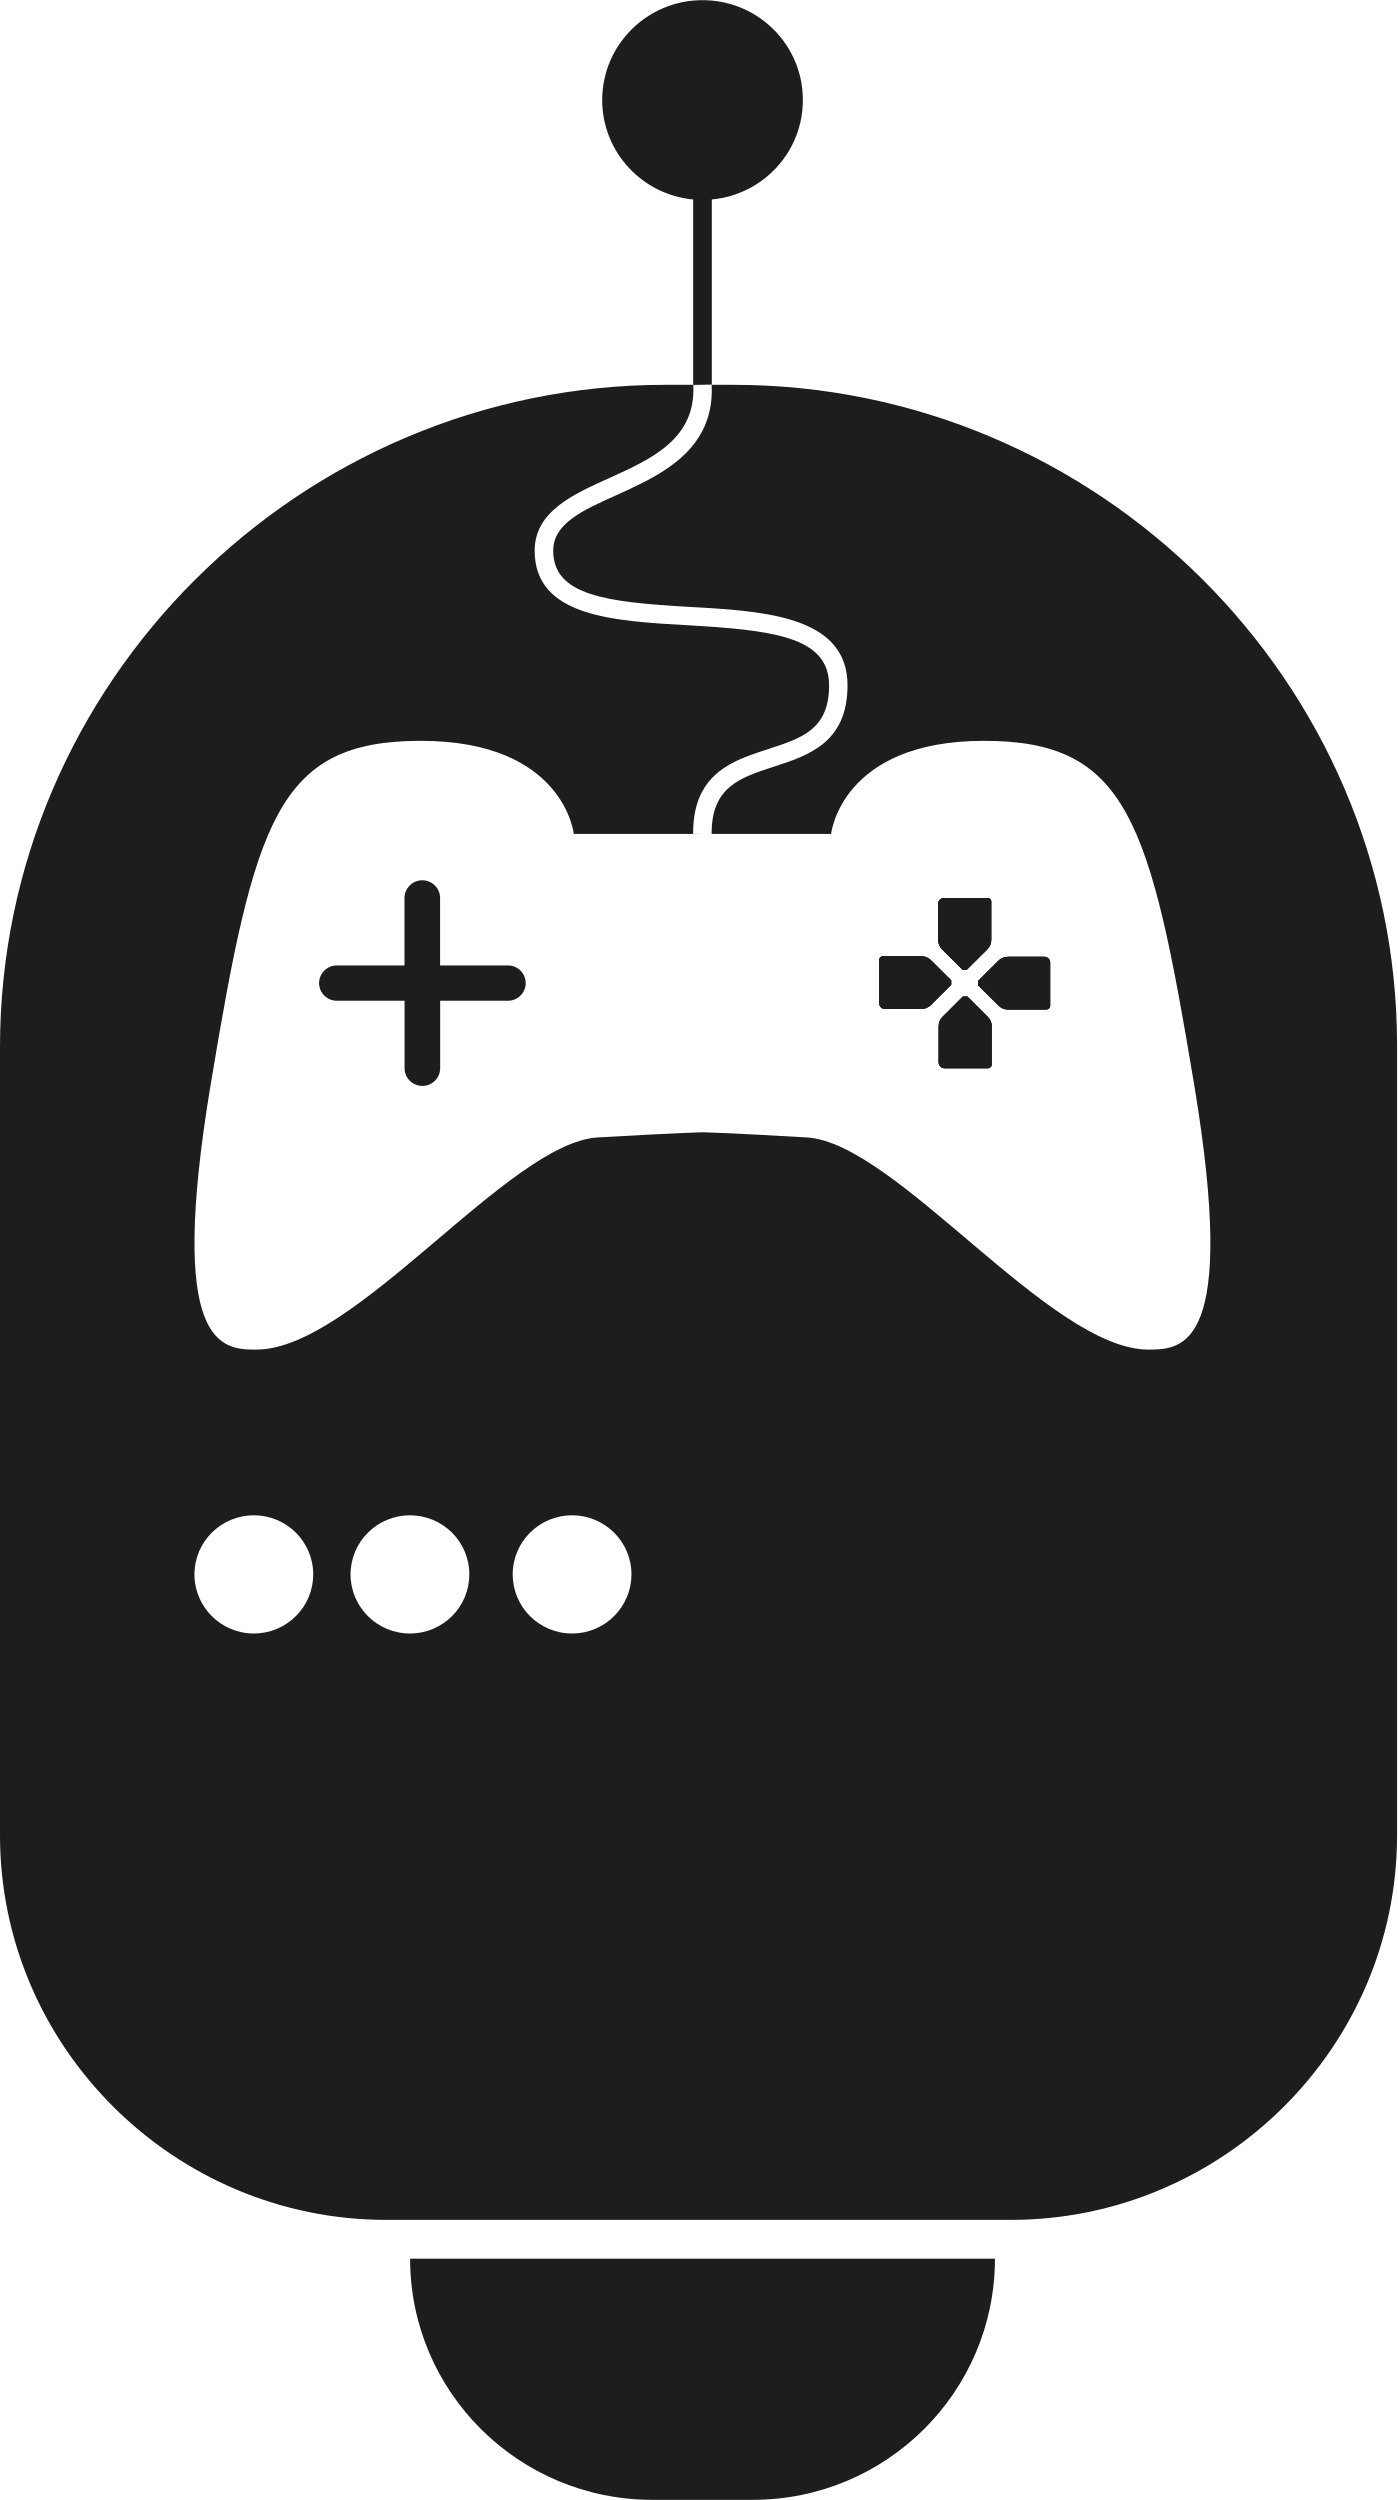
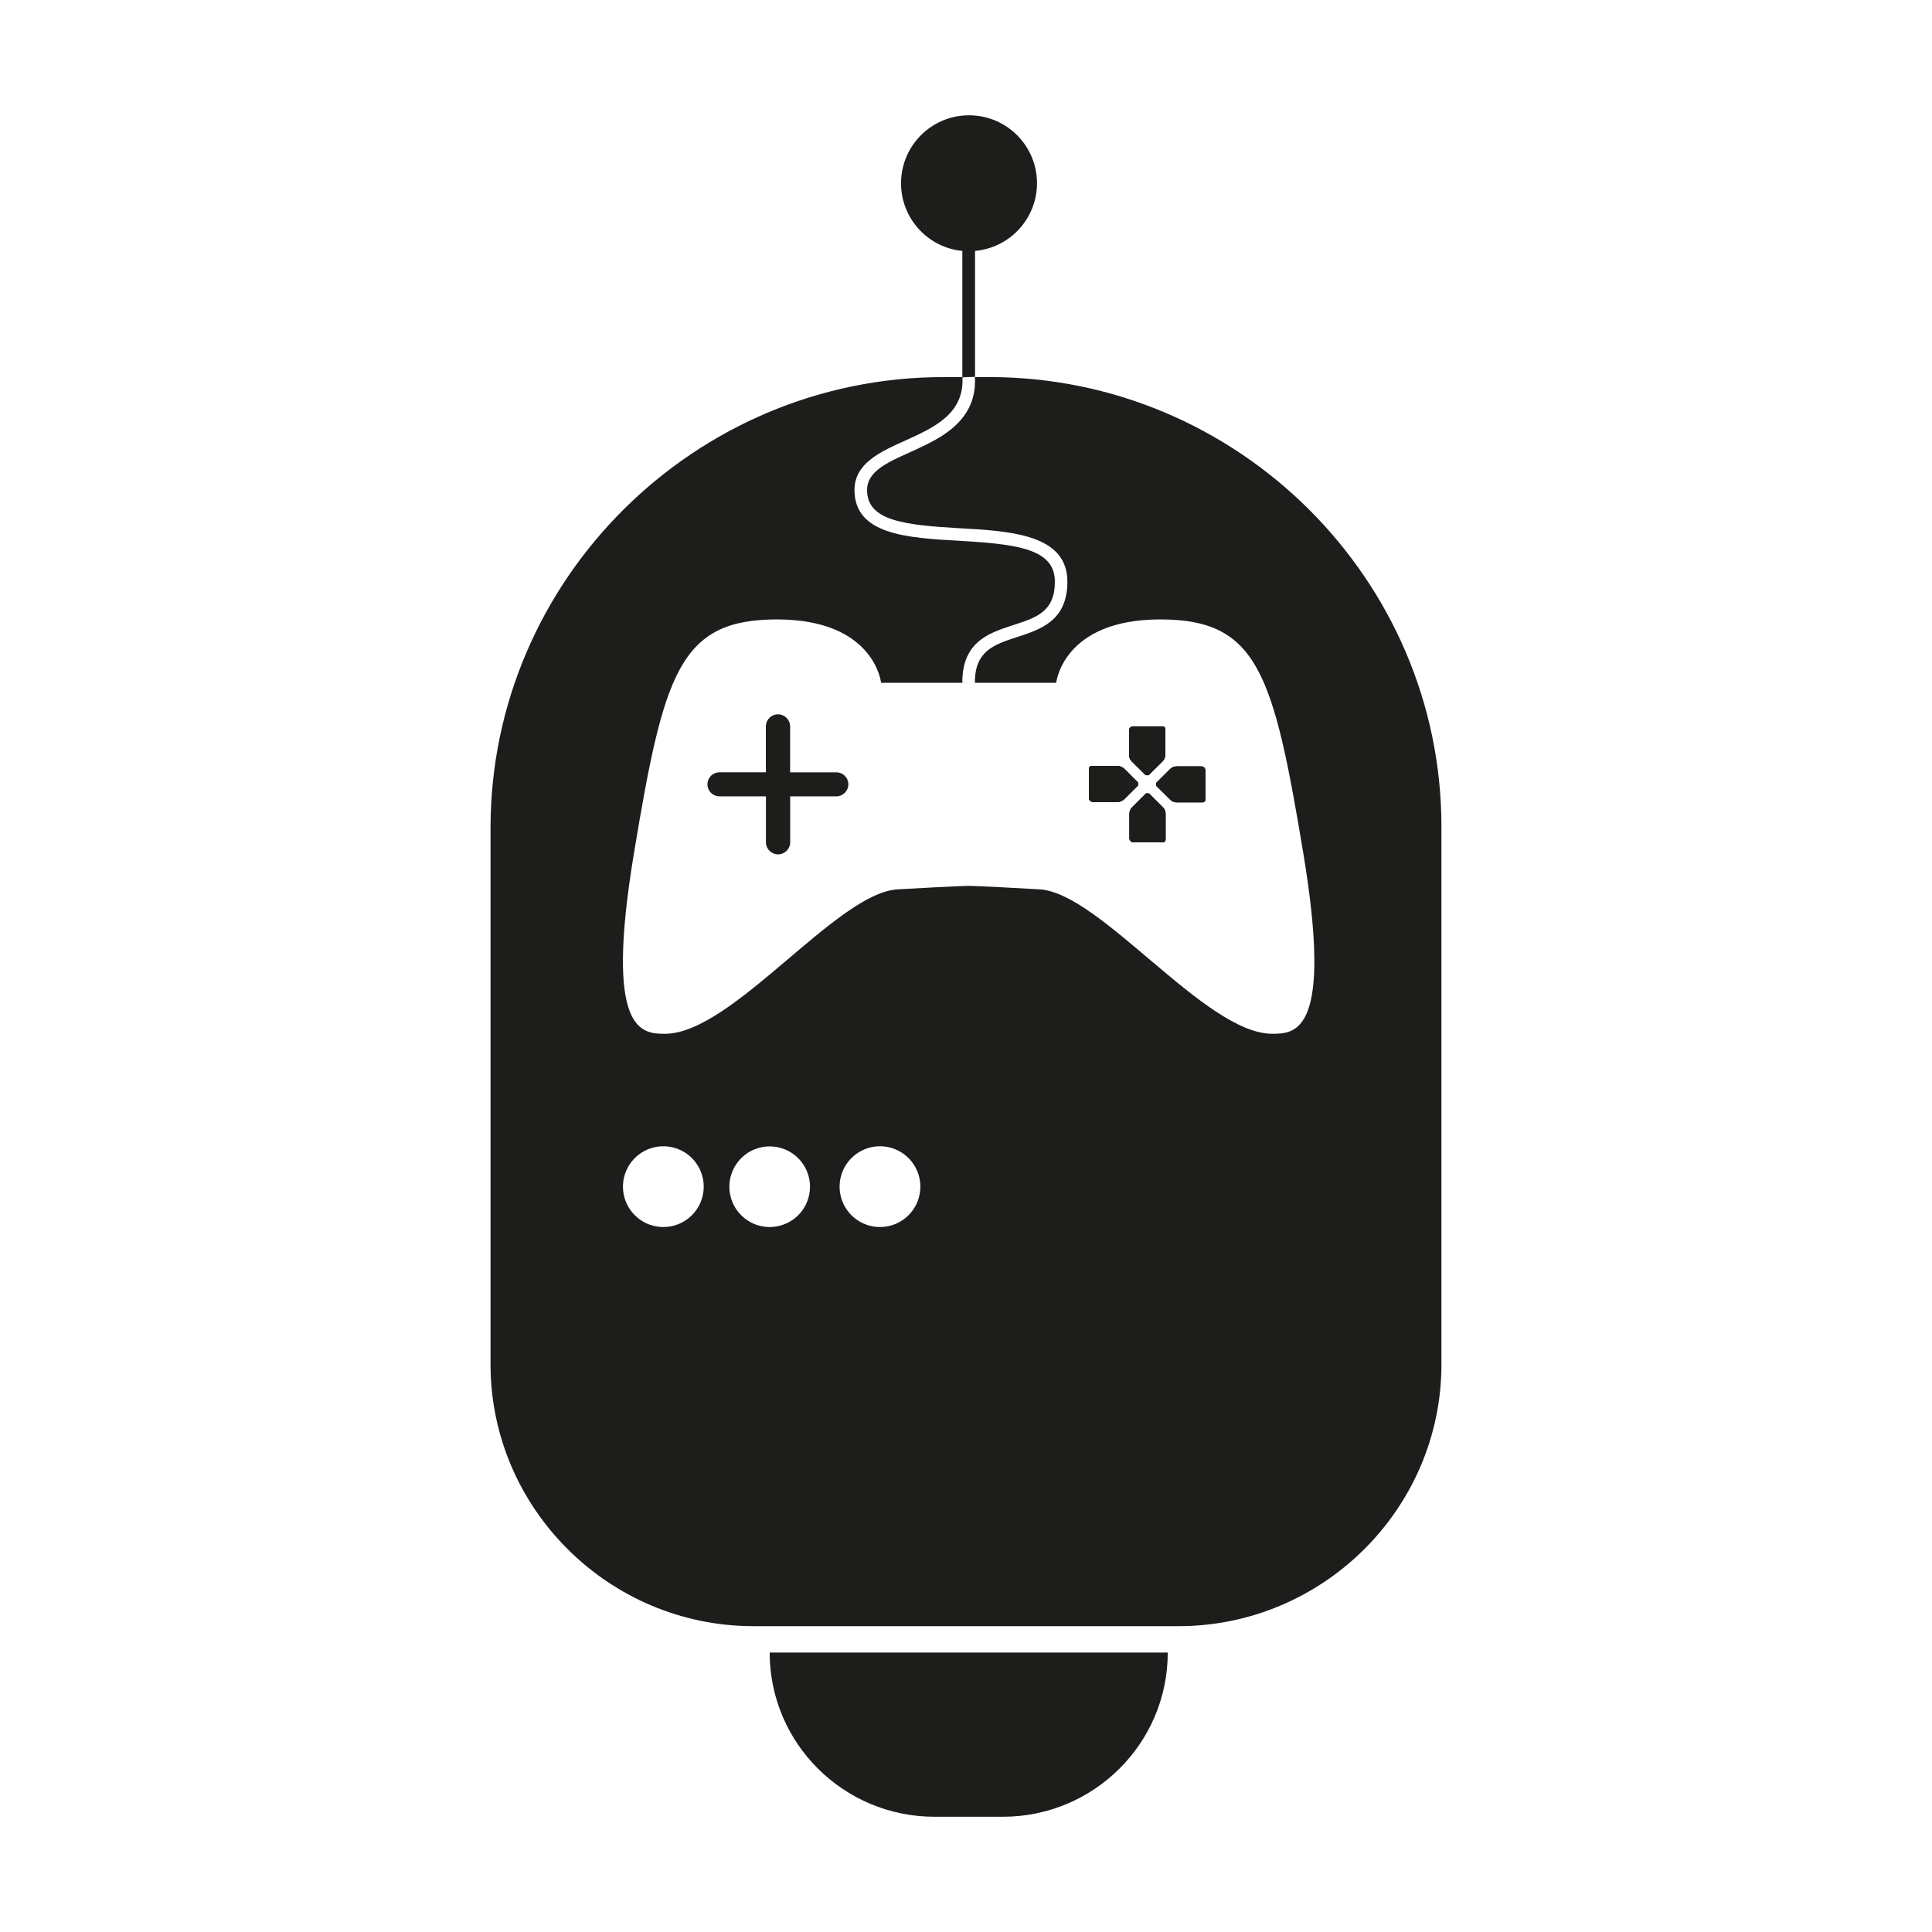
- <svg xmlns="http://www.w3.org/2000/svg" width="76pt" height="136pt" viewBox="0 0 76 136" version="1.1">
+ <svg xmlns="http://www.w3.org/2000/svg" id="Layer_1" data-name="Layer 1" viewBox="0 0 2000 2000">
+   <defs>
+     <style>.cls-1{fill:#1d1d1b;}</style>
+   </defs>
  <g id="surface1">
-     <path style=" stroke:none;fill-rule:nonzero;fill:rgb(11.373%,11.373%,10.588%);fill-opacity:1;" d="M 38.215 63.277 L 38.105 63.258 " />
-     <path style=" stroke:none;fill-rule:nonzero;fill:rgb(11.373%,11.373%,10.588%);fill-opacity:1;" d="M 38.105 63.258 L 37.996 63.277 " />
-     <path style=" stroke:none;fill-rule:nonzero;fill:rgb(11.373%,11.373%,10.588%);fill-opacity:1;" d="M 22.305 122.871 L 54.125 122.871 C 54.125 130.117 48.223 135.992 40.941 135.992 L 35.492 135.992 C 28.211 135.992 22.309 130.117 22.309 122.871 Z M 22.305 122.871 " />
-     <path style=" stroke:none;fill-rule:nonzero;fill:rgb(11.373%,11.373%,10.588%);fill-opacity:1;" d="M 50.633 52.227 C 50.496 52.094 50.312 52.02 50.121 52.02 L 48.027 52.02 C 47.973 52.02 47.922 52.039 47.887 52.074 C 47.848 52.113 47.828 52.164 47.828 52.215 L 47.828 54.574 C 47.828 54.66 47.859 54.738 47.922 54.801 C 47.98 54.859 48.062 54.891 48.148 54.891 L 50.117 54.891 C 50.312 54.891 50.5 54.812 50.637 54.676 L 51.746 53.57 L 51.746 53.336 Z M 53.723 48.852 L 51.352 48.852 C 51.176 48.852 51.035 48.992 51.035 49.168 L 51.035 51.129 C 51.035 51.324 51.113 51.508 51.25 51.648 L 52.359 52.75 L 52.598 52.75 L 53.711 51.641 C 53.844 51.508 53.922 51.328 53.926 51.137 L 53.926 49.047 C 53.926 48.996 53.902 48.945 53.863 48.906 C 53.824 48.871 53.773 48.852 53.723 48.852 Z M 53.738 55.32 L 52.625 54.211 L 52.387 54.211 L 52.164 54.434 L 51.277 55.316 C 51.141 55.449 51.062 55.637 51.062 55.828 L 51.062 57.797 C 51.066 57.969 51.203 58.109 51.379 58.113 L 53.754 58.113 C 53.863 58.113 53.949 58.023 53.949 57.914 L 53.949 55.824 C 53.949 55.633 53.875 55.453 53.734 55.32 Z M 56.809 52.047 L 54.84 52.047 C 54.645 52.043 54.457 52.121 54.32 52.258 L 53.211 53.363 L 53.211 53.605 L 54.324 54.703 C 54.457 54.844 54.641 54.918 54.836 54.918 L 56.93 54.918 C 57.039 54.914 57.125 54.828 57.129 54.719 L 57.129 52.363 C 57.129 52.277 57.094 52.199 57.035 52.137 C 56.977 52.078 56.895 52.043 56.809 52.047 Z M 56.809 52.047 L 54.84 52.047 C 54.645 52.043 54.457 52.121 54.32 52.258 L 53.211 53.363 L 53.211 53.605 L 54.324 54.703 C 54.457 54.844 54.641 54.918 54.836 54.918 L 56.93 54.918 C 57.039 54.914 57.125 54.828 57.129 54.719 L 57.129 52.363 C 57.129 52.277 57.094 52.199 57.035 52.137 C 56.977 52.078 56.895 52.043 56.809 52.047 Z M 53.738 55.32 L 52.625 54.211 L 52.387 54.211 L 52.164 54.434 L 51.277 55.316 C 51.141 55.449 51.062 55.637 51.062 55.828 L 51.062 57.797 C 51.066 57.969 51.203 58.109 51.379 58.113 L 53.754 58.113 C 53.863 58.113 53.949 58.023 53.949 57.914 L 53.949 55.824 C 53.949 55.633 53.875 55.453 53.734 55.32 Z M 53.723 48.852 L 51.352 48.852 C 51.176 48.852 51.035 48.992 51.035 49.168 L 51.035 51.129 C 51.035 51.324 51.113 51.508 51.25 51.648 L 52.359 52.75 L 52.598 52.75 L 53.711 51.641 C 53.844 51.508 53.922 51.328 53.926 51.137 L 53.926 49.047 C 53.926 48.996 53.902 48.945 53.863 48.906 C 53.824 48.871 53.773 48.852 53.723 48.852 Z M 50.633 52.227 C 50.496 52.094 50.312 52.02 50.121 52.02 L 48.027 52.02 C 47.973 52.02 47.922 52.039 47.887 52.074 C 47.848 52.113 47.828 52.164 47.828 52.215 L 47.828 54.574 C 47.828 54.66 47.863 54.738 47.922 54.801 C 47.98 54.859 48.062 54.891 48.148 54.891 L 50.117 54.891 C 50.312 54.891 50.5 54.812 50.637 54.676 L 51.746 53.57 L 51.746 53.336 Z M 37.707 45.367 L 38.215 45.367 Z M 50.633 52.227 C 50.496 52.094 50.312 52.02 50.121 52.02 L 48.027 52.02 C 47.973 52.02 47.922 52.039 47.887 52.074 C 47.848 52.113 47.828 52.164 47.828 52.215 L 47.828 54.574 C 47.828 54.66 47.859 54.738 47.922 54.801 C 47.98 54.859 48.062 54.891 48.148 54.891 L 50.117 54.891 C 50.312 54.891 50.5 54.812 50.637 54.676 L 51.746 53.57 L 51.746 53.336 Z M 53.723 48.852 L 51.352 48.852 C 51.176 48.852 51.035 48.992 51.035 49.168 L 51.035 51.129 C 51.035 51.324 51.113 51.508 51.25 51.648 L 52.359 52.75 L 52.598 52.75 L 53.711 51.641 C 53.844 51.508 53.922 51.328 53.926 51.137 L 53.926 49.047 C 53.926 48.996 53.902 48.945 53.863 48.906 C 53.824 48.871 53.773 48.852 53.723 48.852 Z M 53.738 55.32 L 52.625 54.211 L 52.387 54.211 L 52.164 54.434 L 51.277 55.316 C 51.141 55.449 51.062 55.637 51.062 55.828 L 51.062 57.797 C 51.066 57.969 51.203 58.109 51.379 58.113 L 53.754 58.113 C 53.863 58.113 53.949 58.023 53.949 57.914 L 53.949 55.824 C 53.949 55.633 53.875 55.453 53.734 55.32 Z M 56.809 52.047 L 54.84 52.047 C 54.645 52.043 54.457 52.121 54.32 52.258 L 53.211 53.363 L 53.211 53.605 L 54.324 54.703 C 54.457 54.844 54.641 54.918 54.836 54.918 L 56.93 54.918 C 57.039 54.914 57.125 54.828 57.129 54.719 L 57.129 52.363 C 57.129 52.277 57.094 52.199 57.035 52.137 C 56.977 52.078 56.895 52.043 56.809 52.047 Z M 56.809 52.047 L 54.84 52.047 C 54.645 52.043 54.457 52.121 54.32 52.258 L 53.211 53.363 L 53.211 53.605 L 54.324 54.703 C 54.457 54.844 54.641 54.918 54.836 54.918 L 56.93 54.918 C 57.039 54.914 57.125 54.828 57.129 54.719 L 57.129 52.363 C 57.129 52.277 57.094 52.199 57.035 52.137 C 56.977 52.078 56.895 52.043 56.809 52.047 Z M 53.738 55.32 L 52.625 54.211 L 52.387 54.211 L 52.164 54.434 L 51.277 55.316 C 51.141 55.449 51.062 55.637 51.062 55.828 L 51.062 57.797 C 51.066 57.969 51.203 58.109 51.379 58.113 L 53.754 58.113 C 53.863 58.113 53.949 58.023 53.949 57.914 L 53.949 55.824 C 53.949 55.633 53.875 55.453 53.734 55.32 Z M 53.723 48.852 L 51.352 48.852 C 51.176 48.852 51.035 48.992 51.035 49.168 L 51.035 51.129 C 51.035 51.324 51.113 51.508 51.25 51.648 L 52.359 52.75 L 52.598 52.75 L 53.711 51.641 C 53.844 51.508 53.922 51.328 53.926 51.137 L 53.926 49.047 C 53.926 48.996 53.902 48.945 53.863 48.906 C 53.824 48.871 53.773 48.852 53.723 48.852 Z M 50.633 52.227 C 50.496 52.094 50.312 52.02 50.121 52.02 L 48.027 52.02 C 47.973 52.02 47.922 52.039 47.887 52.074 C 47.848 52.113 47.828 52.164 47.828 52.215 L 47.828 54.574 C 47.828 54.66 47.863 54.738 47.922 54.801 C 47.98 54.859 48.062 54.891 48.148 54.891 L 50.117 54.891 C 50.312 54.891 50.5 54.812 50.637 54.676 L 51.746 53.57 L 51.746 53.336 Z M 37.707 45.367 L 38.215 45.367 Z M 56.809 52.047 L 54.84 52.047 C 54.645 52.043 54.457 52.121 54.316 52.258 L 53.211 53.363 L 53.211 53.605 L 54.324 54.703 C 54.457 54.844 54.641 54.918 54.836 54.918 L 56.93 54.918 C 57.039 54.914 57.125 54.828 57.129 54.719 L 57.129 52.363 C 57.129 52.277 57.094 52.199 57.035 52.137 C 56.977 52.078 56.895 52.043 56.809 52.047 Z M 53.734 55.32 L 52.621 54.211 L 52.383 54.211 L 51.277 55.316 C 51.137 55.449 51.062 55.637 51.062 55.828 L 51.062 57.797 C 51.062 57.969 51.203 58.109 51.379 58.113 L 53.75 58.113 C 53.859 58.113 53.949 58.023 53.949 57.914 L 53.949 55.824 C 53.949 55.633 53.871 55.453 53.734 55.32 Z M 53.719 48.852 L 51.352 48.852 C 51.176 48.852 51.035 48.992 51.031 49.168 L 51.031 51.129 C 51.035 51.324 51.113 51.508 51.25 51.648 L 52.359 52.75 L 52.598 52.75 L 53.711 51.641 C 53.844 51.508 53.922 51.328 53.922 51.137 L 53.922 49.047 C 53.922 48.996 53.902 48.945 53.863 48.906 C 53.824 48.871 53.773 48.852 53.723 48.852 Z M 50.633 52.227 C 50.496 52.094 50.312 52.02 50.121 52.02 L 48.027 52.02 C 47.973 52.02 47.922 52.039 47.887 52.074 C 47.848 52.113 47.828 52.164 47.828 52.215 L 47.828 54.574 C 47.828 54.66 47.859 54.738 47.922 54.801 C 47.98 54.859 48.062 54.891 48.148 54.891 L 50.117 54.891 C 50.312 54.891 50.5 54.812 50.637 54.676 L 51.746 53.57 L 51.746 53.336 Z M 50.633 52.227 C 50.496 52.094 50.312 52.02 50.121 52.02 L 48.027 52.02 C 47.973 52.02 47.922 52.039 47.887 52.074 C 47.848 52.113 47.828 52.164 47.828 52.215 L 47.828 54.574 C 47.828 54.66 47.859 54.738 47.922 54.801 C 47.98 54.859 48.062 54.891 48.148 54.891 L 50.117 54.891 C 50.312 54.891 50.5 54.812 50.637 54.676 L 51.746 53.57 L 51.746 53.336 Z M 53.723 48.852 L 51.352 48.852 C 51.176 48.852 51.035 48.992 51.035 49.168 L 51.035 51.129 C 51.035 51.324 51.113 51.508 51.25 51.648 L 52.359 52.75 L 52.598 52.75 L 53.711 51.641 C 53.844 51.508 53.922 51.328 53.926 51.137 L 53.926 49.047 C 53.926 48.996 53.902 48.945 53.863 48.906 C 53.824 48.871 53.773 48.852 53.723 48.852 Z M 53.738 55.32 L 52.625 54.211 L 52.387 54.211 L 52.164 54.434 L 51.277 55.316 C 51.141 55.449 51.062 55.637 51.062 55.828 L 51.062 57.797 C 51.066 57.969 51.203 58.109 51.379 58.113 L 53.754 58.113 C 53.863 58.113 53.949 58.023 53.949 57.914 L 53.949 55.824 C 53.949 55.633 53.875 55.453 53.734 55.32 Z M 56.809 52.047 L 54.84 52.047 C 54.645 52.043 54.457 52.121 54.32 52.258 L 53.211 53.363 L 53.211 53.605 L 54.324 54.703 C 54.457 54.844 54.641 54.918 54.836 54.918 L 56.93 54.918 C 57.039 54.914 57.125 54.828 57.129 54.719 L 57.129 52.363 C 57.129 52.277 57.094 52.199 57.035 52.137 C 56.977 52.078 56.895 52.043 56.809 52.047 Z M 56.809 52.047 L 54.84 52.047 C 54.645 52.043 54.457 52.121 54.32 52.258 L 53.211 53.363 L 53.211 53.605 L 54.324 54.703 C 54.457 54.844 54.641 54.918 54.836 54.918 L 56.93 54.918 C 57.039 54.914 57.125 54.828 57.129 54.719 L 57.129 52.363 C 57.129 52.277 57.094 52.199 57.035 52.137 C 56.977 52.078 56.895 52.043 56.809 52.047 Z M 53.738 55.32 L 52.625 54.211 L 52.387 54.211 L 52.164 54.434 L 51.277 55.316 C 51.141 55.449 51.062 55.637 51.062 55.828 L 51.062 57.797 C 51.066 57.969 51.203 58.109 51.379 58.113 L 53.754 58.113 C 53.863 58.113 53.949 58.023 53.949 57.914 L 53.949 55.824 C 53.949 55.633 53.875 55.453 53.734 55.32 Z M 53.723 48.852 L 51.352 48.852 C 51.176 48.852 51.035 48.992 51.035 49.168 L 51.035 51.129 C 51.035 51.324 51.113 51.508 51.25 51.648 L 52.359 52.75 L 52.598 52.75 L 53.711 51.641 C 53.844 51.508 53.922 51.328 53.926 51.137 L 53.926 49.047 C 53.926 48.996 53.902 48.945 53.863 48.906 C 53.824 48.871 53.773 48.852 53.723 48.852 Z M 50.633 52.227 C 50.496 52.094 50.312 52.02 50.121 52.02 L 48.027 52.02 C 47.973 52.02 47.922 52.039 47.887 52.074 C 47.848 52.113 47.828 52.164 47.828 52.215 L 47.828 54.574 C 47.828 54.66 47.863 54.738 47.922 54.801 C 47.98 54.859 48.062 54.891 48.148 54.891 L 50.117 54.891 C 50.312 54.891 50.5 54.812 50.637 54.676 L 51.746 53.57 L 51.746 53.336 Z M 50.633 52.227 " />
-     <path style=" stroke:none;fill-rule:nonzero;fill:rgb(11.373%,11.373%,10.588%);fill-opacity:1;" d="M 39.883 20.934 L 38.715 20.934 C 38.762 21.926 38.57 22.746 38.211 23.438 C 37.285 25.238 35.258 26.152 33.539 26.934 C 31.688 27.762 30.094 28.484 30.094 29.957 C 30.094 32.41 33.031 32.758 37.508 33.016 C 37.738 33.031 37.977 33.039 38.211 33.055 C 42.051 33.281 46.105 33.715 46.105 37.281 C 46.105 40.406 43.977 41.098 42.098 41.707 C 40.27 42.301 38.691 42.809 38.715 45.363 L 38.211 45.367 L 45.211 45.367 C 45.211 45.367 45.742 40.301 53.531 40.301 C 61.324 40.301 62.57 44.617 64.957 58.969 C 67.348 73.316 64.355 73.414 62.477 73.418 C 57.121 73.422 48.754 62.156 43.879 61.875 C 39 61.594 38.207 61.598 38.207 61.598 C 38.207 61.598 37.41 61.598 32.531 61.875 C 27.656 62.152 19.309 73.422 13.945 73.418 C 12.07 73.418 9.078 73.324 11.465 58.969 C 13.855 44.613 15.094 40.301 22.891 40.301 C 30.688 40.301 31.215 45.367 31.215 45.367 L 37.707 45.367 C 37.699 44.387 37.887 43.625 38.215 43.035 C 38.965 41.66 40.441 41.188 41.789 40.75 C 43.641 40.148 45.102 39.676 45.102 37.281 C 45.102 34.793 42.402 34.332 38.215 34.062 L 37.449 34.016 C 33.34 33.785 29.086 33.543 29.086 29.957 C 29.086 27.836 31.145 26.906 33.133 26.012 C 35.453 24.961 37.855 23.879 37.715 20.957 L 38.219 20.934 L 36.199 20.934 C 16.289 20.934 0 37.145 0 56.961 L 0 99.84 C 0 111.348 9.457 120.762 21.012 120.762 L 54.984 120.762 C 66.543 120.762 76 111.348 76 99.84 L 76 56.875 C 76 37.105 59.742 20.934 39.883 20.934 Z M 13.809 88.863 C 12.023 88.863 10.578 87.422 10.578 85.648 C 10.578 83.875 12.023 82.434 13.805 82.434 C 15.59 82.43 17.035 83.867 17.039 85.641 C 17.039 86.496 16.703 87.316 16.094 87.918 C 15.488 88.523 14.668 88.863 13.809 88.863 Z M 22.305 88.863 C 20.52 88.863 19.074 87.426 19.07 85.648 C 19.07 83.875 20.516 82.434 22.297 82.434 C 24.082 82.43 25.531 83.867 25.531 85.641 C 25.535 86.496 25.195 87.312 24.59 87.918 C 23.984 88.523 23.16 88.863 22.305 88.863 Z M 31.121 88.863 C 29.336 88.863 27.891 87.426 27.891 85.648 C 27.891 83.875 29.332 82.434 31.117 82.434 C 32.902 82.43 34.348 83.867 34.352 85.641 C 34.352 86.496 34.012 87.312 33.406 87.918 C 32.801 88.523 31.98 88.863 31.121 88.863 Z M 31.121 88.863 " />
-     <path style=" stroke:none;fill-rule:nonzero;fill:rgb(11.373%,11.373%,10.588%);fill-opacity:1;" d="M 38.215 45.367 L 37.711 45.375 L 37.711 45.367 Z M 38.215 45.367 " />
-     <path style=" stroke:none;fill-rule:nonzero;fill:rgb(11.373%,11.373%,10.588%);fill-opacity:1;" d="M 51.746 53.57 L 50.637 54.676 C 50.496 54.812 50.309 54.891 50.113 54.891 L 48.152 54.891 C 48.066 54.891 47.984 54.859 47.926 54.801 C 47.863 54.738 47.832 54.66 47.832 54.574 L 47.832 52.215 C 47.832 52.164 47.852 52.113 47.887 52.074 C 47.926 52.039 47.977 52.02 48.027 52.02 L 50.125 52.02 C 50.316 52.02 50.5 52.094 50.637 52.227 L 51.75 53.336 Z M 51.746 53.57 " />
-     <path style=" stroke:none;fill-rule:nonzero;fill:rgb(11.373%,11.373%,10.588%);fill-opacity:1;" d="M 51.25 51.648 C 51.113 51.508 51.035 51.324 51.031 51.129 L 51.031 49.168 C 51.035 48.992 51.176 48.852 51.352 48.852 L 53.723 48.852 C 53.773 48.852 53.824 48.871 53.863 48.906 C 53.902 48.945 53.926 48.996 53.926 49.047 L 53.926 51.137 C 53.922 51.328 53.844 51.508 53.711 51.641 L 52.598 52.75 L 52.359 52.75 Z M 51.25 51.648 " />
-     <path style=" stroke:none;fill-rule:nonzero;fill:rgb(11.373%,11.373%,10.588%);fill-opacity:1;" d="M 53.734 55.32 C 53.871 55.453 53.949 55.633 53.949 55.824 L 53.949 57.91 C 53.949 58.02 53.859 58.109 53.75 58.113 L 51.379 58.113 C 51.203 58.109 51.062 57.969 51.062 57.793 L 51.062 55.828 C 51.062 55.633 51.137 55.449 51.277 55.312 L 52.383 54.207 L 52.621 54.207 Z M 53.734 55.32 " />
-     <path style=" stroke:none;fill-rule:nonzero;fill:rgb(11.373%,11.373%,10.588%);fill-opacity:1;" d="M 57.129 52.363 L 57.129 54.719 C 57.125 54.828 57.039 54.914 56.93 54.918 L 54.836 54.918 C 54.641 54.918 54.457 54.844 54.324 54.703 L 53.211 53.602 L 53.211 53.363 L 54.316 52.262 C 54.457 52.125 54.645 52.047 54.84 52.051 L 56.809 52.051 C 56.984 52.047 57.125 52.188 57.129 52.363 Z M 57.129 52.363 " />
-     <path style=" stroke:none;fill-rule:nonzero;fill:rgb(11.373%,11.373%,10.588%);fill-opacity:1;" d="M 28.598 53.48 C 28.598 54.012 28.164 54.441 27.629 54.441 L 23.945 54.441 L 23.945 58.109 C 23.945 58.645 23.512 59.074 22.977 59.074 C 22.441 59.074 22.008 58.645 22.008 58.109 L 22.008 54.441 L 18.324 54.441 C 17.793 54.441 17.359 54.012 17.359 53.48 C 17.359 52.949 17.793 52.52 18.324 52.52 L 22.004 52.52 L 22.004 48.852 C 22.004 48.32 22.438 47.887 22.973 47.887 C 23.508 47.887 23.941 48.32 23.941 48.852 L 23.941 52.52 L 27.625 52.52 C 27.883 52.516 28.129 52.617 28.312 52.797 C 28.496 52.98 28.598 53.227 28.598 53.48 Z M 28.598 53.48 " />
-     <path style=" stroke:none;fill-rule:nonzero;fill:rgb(11.373%,11.373%,10.588%);fill-opacity:1;" d="M 57.129 52.363 L 57.129 54.719 C 57.125 54.828 57.039 54.914 56.93 54.918 L 54.836 54.918 C 54.641 54.918 54.457 54.844 54.324 54.703 L 53.211 53.602 L 53.211 53.363 L 54.316 52.262 C 54.457 52.125 54.645 52.047 54.84 52.051 L 56.809 52.051 C 56.984 52.047 57.125 52.188 57.129 52.363 Z M 57.129 52.363 " />
-     <path style=" stroke:none;fill-rule:nonzero;fill:rgb(11.373%,11.373%,10.588%);fill-opacity:1;" d="M 51.746 53.336 L 51.746 53.57 L 50.637 54.676 C 50.496 54.812 50.309 54.891 50.113 54.891 L 48.152 54.891 C 48.066 54.891 47.984 54.859 47.926 54.801 C 47.863 54.738 47.832 54.66 47.832 54.574 L 47.832 52.215 C 47.832 52.164 47.852 52.113 47.887 52.074 C 47.926 52.039 47.977 52.02 48.027 52.02 L 50.125 52.02 C 50.316 52.02 50.5 52.094 50.637 52.227 Z M 51.746 53.336 " />
-     <path style=" stroke:none;fill-rule:nonzero;fill:rgb(11.373%,11.373%,10.588%);fill-opacity:1;" d="M 53.922 49.047 L 53.922 51.137 C 53.922 51.328 53.844 51.508 53.711 51.641 L 52.598 52.75 L 52.359 52.75 L 51.25 51.648 C 51.113 51.508 51.035 51.324 51.031 51.129 L 51.031 49.168 C 51.035 48.992 51.176 48.852 51.352 48.852 L 53.723 48.852 C 53.773 48.852 53.824 48.871 53.863 48.906 C 53.902 48.945 53.922 48.996 53.922 49.047 Z M 53.922 49.047 " />
-     <path style=" stroke:none;fill-rule:nonzero;fill:rgb(11.373%,11.373%,10.588%);fill-opacity:1;" d="M 53.949 55.824 L 53.949 57.91 C 53.949 58.02 53.859 58.109 53.75 58.113 L 51.379 58.113 C 51.203 58.109 51.062 57.969 51.062 57.793 L 51.062 55.828 C 51.062 55.633 51.137 55.449 51.277 55.312 L 52.383 54.207 L 52.621 54.207 L 53.734 55.316 C 53.875 55.449 53.949 55.633 53.949 55.824 Z M 53.949 55.824 " />
-     <path style=" stroke:none;fill-rule:nonzero;fill:rgb(11.373%,11.373%,10.588%);fill-opacity:1;" d="M 38.723 20.906 L 38.723 20.934 L 38.215 20.934 Z M 38.723 20.906 " />
-     <path style=" stroke:none;fill-rule:nonzero;fill:rgb(11.373%,11.373%,10.588%);fill-opacity:1;" d="M 43.676 5.445 C 43.676 8.25 41.527 10.59 38.723 10.852 L 38.723 20.906 L 38.215 20.934 L 37.707 20.934 L 37.707 10.852 C 34.773 10.574 32.586 8.031 32.77 5.102 C 32.957 2.172 35.445 -0.082 38.391 0.012 C 41.34 0.102 43.68 2.508 43.676 5.445 Z M 43.676 5.445 " />
+     <path class="cls-1" d="M1002.78,938.82l-1.41-.25" />
+     <path class="cls-1" d="M1001.37,938.57l-1.42.25" />
+     <path class="cls-1" d="M796.71,1710.71h412.15c0,93.86-76.45,170-170.76,170H967.52c-94.31,0-170.76-76.1-170.76-170Z" />
+     <path class="cls-1" d="M1163.63,795.69A9.52,9.52,0,0,0,1157,793h-27.12a2.51,2.51,0,0,0-2.58,2.53v30.56a4,4,0,0,0,1.21,2.94,4.14,4.14,0,0,0,2.94,1.16H1157a9.54,9.54,0,0,0,6.73-2.78l14.37-14.32v-3Zm40-43.72h-30.71a4.08,4.08,0,0,0-4.1,4.1v25.4a9.63,9.63,0,0,0,2.78,6.73L1186,802.47h3.09l14.42-14.37a9.5,9.5,0,0,0,2.78-6.53V754.5a2.61,2.61,0,0,0-.81-1.82A2.72,2.72,0,0,0,1203.65,752Zm.2,83.79-14.42-14.37h-3.09l-2.88,2.88L1172,835.71a9.27,9.27,0,0,0-2.79,6.63v25.5a4.18,4.18,0,0,0,4.1,4.09h30.76a2.54,2.54,0,0,0,2.53-2.58V842.29a8.88,8.88,0,0,0-2.78-6.53Zm39.77-42.4h-25.5a9.28,9.28,0,0,0-6.73,2.73L1197,810.41v3.14l14.42,14.21a9,9,0,0,0,6.63,2.79h27.12a2.67,2.67,0,0,0,2.58-2.58V797.46a4.27,4.27,0,0,0-1.22-2.94A3.9,3.9,0,0,0,1243.62,793.36Zm0,0h-25.5a9.28,9.28,0,0,0-6.73,2.73L1197,810.41v3.14l14.42,14.21a9,9,0,0,0,6.63,2.79h27.12a2.67,2.67,0,0,0,2.58-2.58V797.46a4.27,4.27,0,0,0-1.22-2.94A3.9,3.9,0,0,0,1243.62,793.36Zm-39.77,42.4-14.42-14.37h-3.09l-2.88,2.88L1172,835.71a9.27,9.27,0,0,0-2.79,6.63v25.5a4.18,4.18,0,0,0,4.1,4.09h30.76a2.54,2.54,0,0,0,2.53-2.58V842.29a8.88,8.88,0,0,0-2.78-6.53Zm-.2-83.79h-30.71a4.08,4.08,0,0,0-4.1,4.1v25.4a9.63,9.63,0,0,0,2.78,6.73L1186,802.47h3.09l14.42-14.37a9.5,9.5,0,0,0,2.78-6.53V754.5a2.61,2.61,0,0,0-.81-1.82A2.72,2.72,0,0,0,1203.65,752Zm-40,43.72A9.52,9.52,0,0,0,1157,793h-27.12a2.51,2.51,0,0,0-2.58,2.53v30.56a4.26,4.26,0,0,0,1.21,2.94,4.14,4.14,0,0,0,2.94,1.16H1157a9.54,9.54,0,0,0,6.73-2.78l14.37-14.32v-3ZM996.21,706.84h0Zm167.42,88.85A9.52,9.52,0,0,0,1157,793h-27.12a2.51,2.51,0,0,0-2.58,2.53v30.56a4,4,0,0,0,1.21,2.94,4.14,4.14,0,0,0,2.94,1.16H1157a9.54,9.54,0,0,0,6.73-2.78l14.37-14.32v-3Zm40-43.72h-30.71a4.08,4.08,0,0,0-4.1,4.1v25.4a9.63,9.63,0,0,0,2.78,6.73L1186,802.47h3.09l14.42-14.37a9.5,9.5,0,0,0,2.78-6.53V754.5a2.61,2.61,0,0,0-.81-1.82A2.72,2.72,0,0,0,1203.65,752Zm.2,83.79-14.42-14.37h-3.09l-2.88,2.88L1172,835.71a9.27,9.27,0,0,0-2.79,6.63v25.5a4.18,4.18,0,0,0,4.1,4.09h30.76a2.54,2.54,0,0,0,2.53-2.58V842.29a8.88,8.88,0,0,0-2.78-6.53Zm39.77-42.4h-25.5a9.28,9.28,0,0,0-6.73,2.73L1197,810.41v3.14l14.42,14.21a9,9,0,0,0,6.63,2.79h27.12a2.67,2.67,0,0,0,2.58-2.58V797.46a4.27,4.27,0,0,0-1.22-2.94A3.9,3.9,0,0,0,1243.62,793.36Zm0,0h-25.5a9.28,9.28,0,0,0-6.73,2.73L1197,810.41v3.14l14.42,14.21a9,9,0,0,0,6.63,2.79h27.12a2.67,2.67,0,0,0,2.58-2.58V797.46a4.27,4.27,0,0,0-1.22-2.94A3.9,3.9,0,0,0,1243.62,793.36Zm-39.77,42.4-14.42-14.37h-3.09l-2.88,2.88L1172,835.71a9.27,9.27,0,0,0-2.79,6.63v25.5a4.18,4.18,0,0,0,4.1,4.09h30.76a2.54,2.54,0,0,0,2.53-2.58V842.29a8.88,8.88,0,0,0-2.78-6.53Zm-.2-83.79h-30.71a4.08,4.08,0,0,0-4.1,4.1v25.4a9.63,9.63,0,0,0,2.78,6.73L1186,802.47h3.09l14.42-14.37a9.5,9.5,0,0,0,2.78-6.53V754.5a2.61,2.61,0,0,0-.81-1.82A2.72,2.72,0,0,0,1203.65,752Zm-40,43.72A9.52,9.52,0,0,0,1157,793h-27.12a2.51,2.51,0,0,0-2.58,2.53v30.56a4.26,4.26,0,0,0,1.21,2.94,4.14,4.14,0,0,0,2.94,1.16H1157a9.54,9.54,0,0,0,6.73-2.78l14.37-14.32v-3ZM996.21,706.84h0Zm247.41,86.52h-25.5a9.48,9.48,0,0,0-6.78,2.73L1197,810.41v3.14l14.42,14.21a9,9,0,0,0,6.63,2.79h27.12a2.67,2.67,0,0,0,2.58-2.58V797.46a4.27,4.27,0,0,0-1.22-2.94A3.9,3.9,0,0,0,1243.62,793.36Zm-39.82,42.4-14.42-14.37h-3.09L1172,835.71a9.08,9.08,0,0,0-2.79,6.63v25.5a4.14,4.14,0,0,0,4.1,4.09H1204a2.59,2.59,0,0,0,2.58-2.58V842.29A9.08,9.08,0,0,0,1203.8,835.76Zm-.2-83.79h-30.66a4.16,4.16,0,0,0-4.15,4.1v25.4a9.9,9.9,0,0,0,2.83,6.73L1186,802.47h3.09l14.42-14.37a9.23,9.23,0,0,0,2.73-6.53V754.5a2.55,2.55,0,0,0-.76-1.82,2.72,2.72,0,0,0-1.82-.71Zm-40,43.72A9.52,9.52,0,0,0,1157,793h-27.12a2.51,2.51,0,0,0-2.58,2.53v30.56a4,4,0,0,0,1.21,2.94,4.14,4.14,0,0,0,2.94,1.16H1157a9.54,9.54,0,0,0,6.73-2.78l14.37-14.32v-3Zm0,0A9.52,9.52,0,0,0,1157,793h-27.12a2.51,2.51,0,0,0-2.58,2.53v30.56a4,4,0,0,0,1.21,2.94,4.14,4.14,0,0,0,2.94,1.16H1157a9.54,9.54,0,0,0,6.73-2.78l14.37-14.32v-3Zm40-43.72h-30.71a4.08,4.08,0,0,0-4.1,4.1v25.4a9.63,9.63,0,0,0,2.78,6.73L1186,802.47h3.09l14.42-14.37a9.5,9.5,0,0,0,2.78-6.53V754.5a2.61,2.61,0,0,0-.81-1.82A2.72,2.72,0,0,0,1203.65,752Zm.2,83.79-14.42-14.37h-3.09l-2.88,2.88L1172,835.71a9.27,9.27,0,0,0-2.79,6.63v25.5a4.18,4.18,0,0,0,4.1,4.09h30.76a2.54,2.54,0,0,0,2.53-2.58V842.29a8.88,8.88,0,0,0-2.78-6.53Zm39.77-42.4h-25.5a9.28,9.28,0,0,0-6.73,2.73L1197,810.41v3.14l14.42,14.21a9,9,0,0,0,6.63,2.79h27.12a2.67,2.67,0,0,0,2.58-2.58V797.46a4.27,4.27,0,0,0-1.22-2.94A3.9,3.9,0,0,0,1243.62,793.36Zm0,0h-25.5a9.28,9.28,0,0,0-6.73,2.73L1197,810.41v3.14l14.42,14.21a9,9,0,0,0,6.63,2.79h27.12a2.67,2.67,0,0,0,2.58-2.58V797.46a4.27,4.27,0,0,0-1.22-2.94A3.9,3.9,0,0,0,1243.62,793.36Zm-39.77,42.4-14.42-14.37h-3.09l-2.88,2.88L1172,835.71a9.27,9.27,0,0,0-2.79,6.63v25.5a4.18,4.18,0,0,0,4.1,4.09h30.76a2.54,2.54,0,0,0,2.53-2.58V842.29a8.88,8.88,0,0,0-2.78-6.53Zm-.2-83.79h-30.71a4.08,4.08,0,0,0-4.1,4.1v25.4a9.63,9.63,0,0,0,2.78,6.73L1186,802.47h3.09l14.42-14.37a9.5,9.5,0,0,0,2.78-6.53V754.5a2.61,2.61,0,0,0-.81-1.82A2.72,2.72,0,0,0,1203.65,752Zm-40,43.72A9.52,9.52,0,0,0,1157,793h-27.12a2.51,2.51,0,0,0-2.58,2.53v30.56a4.26,4.26,0,0,0,1.21,2.94,4.14,4.14,0,0,0,2.94,1.16H1157a9.54,9.54,0,0,0,6.73-2.78l14.37-14.32v-3Z" />
+     <path class="cls-1" d="M1024.39,390.36h-15.13c.61,12.85-1.87,23.48-6.53,32.43-12,23.33-38.25,35.17-60.51,45.29-24,10.72-44.63,20.08-44.63,39.16,0,31.77,38,36.28,96,39.62,3,.2,6.08.3,9.11.5,49.74,2.94,102.26,8.55,102.26,54.75,0,40.47-27.58,49.43-51.91,57.32-23.68,7.69-44.12,14.27-43.82,47.36l-6.53.05h90.67s6.88-65.62,107.77-65.62,117.08,55.91,148,241.8-7.79,187.1-32.13,187.15c-69.36,0-177.74-145.87-240.88-149.51s-73.47-3.59-73.47-3.59-10.32,0-73.51,3.59S757.9,1070.22,688.43,1070.17c-24.29,0-63-1.21-32.13-187.15s47-241.8,148-241.8,107.82,65.62,107.82,65.62h84.1c-.11-12.7,2.32-22.57,6.57-30.21,9.72-17.81,28.84-23.93,46.3-29.59,24-7.8,42.9-13.92,42.9-44.93,0-32.23-35-38.2-89.2-41.69l-9.91-.61c-53.23-3-108.33-6.12-108.33-52.57,0-27.47,26.66-39.52,52.42-51.1,30-13.61,61.17-27.63,59.35-65.47l6.52-.31H976.68c-257.89,0-468.88,210-468.88,466.65V1412.4c0,149.06,122.5,271,272.16,271h440c149.71,0,272.21-121.93,272.21-271V855.9C1492.2,599.83,1281.62,390.36,1024.39,390.36ZM686.66,1270.23a41.81,41.81,0,1,1,29.6-12.25A41.75,41.75,0,0,1,686.66,1270.23Zm110.05,0A41.74,41.74,0,1,1,826.3,1258,41.79,41.79,0,0,1,796.71,1270.23Zm114.19,0A41.81,41.81,0,1,1,940.5,1258,41.72,41.72,0,0,1,910.9,1270.23Z" />
+     <path class="cls-1" d="M1002.78,706.84l-6.52.1v-.1Z" />
+     <path class="cls-1" d="M1178.05,813.09l-14.37,14.32a9.74,9.74,0,0,1-6.78,2.78h-25.4a4.14,4.14,0,0,1-2.94-1.16,4,4,0,0,1-1.21-2.94V795.53a2.43,2.43,0,0,1,2.53-2.53h27.17a9.52,9.52,0,0,1,6.63,2.69l14.42,14.37Z" />
+     <path class="cls-1" d="M1171.62,788.2a9.9,9.9,0,0,1-2.83-6.73v-25.4a4.16,4.16,0,0,1,4.15-4.1h30.71a2.72,2.72,0,0,1,1.82.71,2.61,2.61,0,0,1,.81,1.82v27.07a9.5,9.5,0,0,1-2.78,6.53l-14.42,14.37H1186Z" />
+     <path class="cls-1" d="M1203.8,835.76a9.08,9.08,0,0,1,2.78,6.53v27a2.66,2.66,0,0,1-2.58,2.63h-30.71a4.15,4.15,0,0,1-4.1-4.14V842.34a9.19,9.19,0,0,1,2.79-6.68l14.31-14.32h3.09Z" />
+     <path class="cls-1" d="M1247.77,797.46V828a2.67,2.67,0,0,1-2.58,2.58h-27.12a9,9,0,0,1-6.63-2.79L1197,813.5v-3.09l14.32-14.27a9.48,9.48,0,0,1,6.78-2.73h25.5A4.08,4.08,0,0,1,1247.77,797.46Z" />
+     <path class="cls-1" d="M878.22,811.93a12.49,12.49,0,0,1-12.55,12.44H818v47.51a12.55,12.55,0,0,1-25.1,0V824.37H745.15a12.45,12.45,0,1,1,0-24.89h47.66V752a12.55,12.55,0,0,1,25.1,0v47.51h47.71a12.45,12.45,0,0,1,12.6,12.45Z" />
+     <path class="cls-1" d="M1247.77,797.46V828a2.67,2.67,0,0,1-2.58,2.58h-27.12a9,9,0,0,1-6.63-2.79L1197,813.5v-3.09l14.32-14.27a9.48,9.48,0,0,1,6.78-2.73h25.5A4.08,4.08,0,0,1,1247.77,797.46Z" />
+     <path class="cls-1" d="M1178.05,810.06v3l-14.37,14.32a9.74,9.74,0,0,1-6.78,2.78h-25.4a4.14,4.14,0,0,1-2.94-1.16,4,4,0,0,1-1.21-2.94V795.53a2.43,2.43,0,0,1,2.53-2.53h27.17a9.52,9.52,0,0,1,6.63,2.69Z" />
+     <path class="cls-1" d="M1206.23,754.5v27.07a9.23,9.23,0,0,1-2.73,6.53l-14.42,14.37H1186l-14.37-14.27a9.9,9.9,0,0,1-2.83-6.73v-25.4a4.16,4.16,0,0,1,4.15-4.1h30.71a2.72,2.72,0,0,1,1.82.71A2.55,2.55,0,0,1,1206.23,754.5Z" />
+     <path class="cls-1" d="M1206.58,842.29v27a2.66,2.66,0,0,1-2.58,2.63h-30.71a4.15,4.15,0,0,1-4.1-4.14V842.34a9.19,9.19,0,0,1,2.79-6.68l14.31-14.32h3.09l14.42,14.37A9,9,0,0,1,1206.58,842.29Z" />
+     <path class="cls-1" d="M1009.36,390v.35h-6.58Z" />
+     <path class="cls-1" d="M1073.52,189.75a70.5,70.5,0,0,1-64.16,70V390l-6.58.35h-6.57V259.77a70.38,70.38,0,1,1,77.31-70Z" />
  </g>
</svg>
